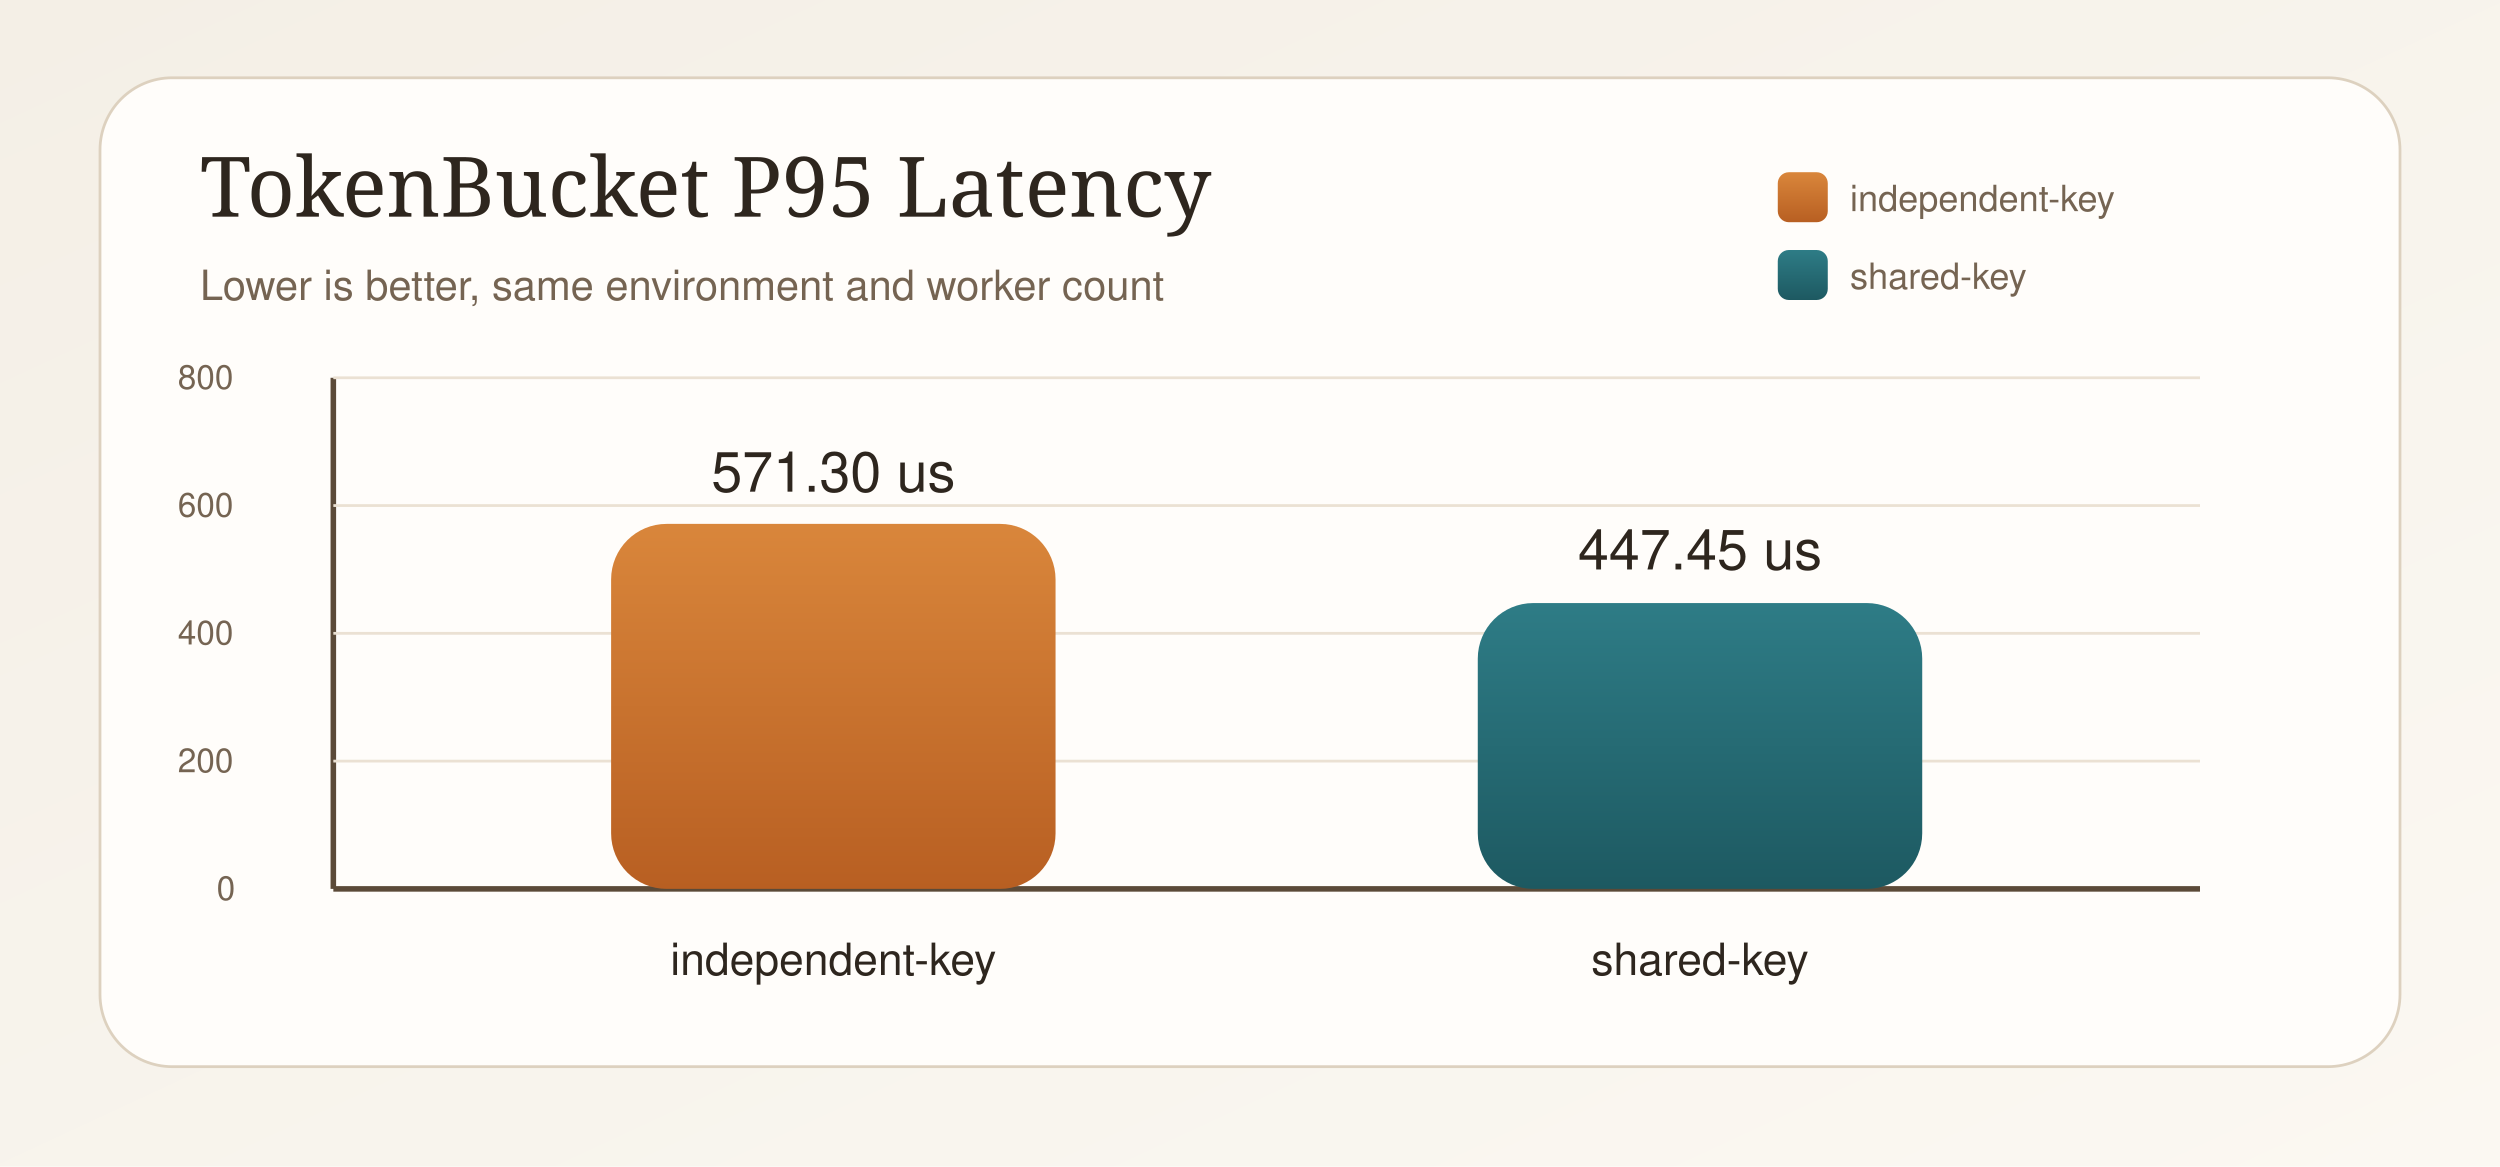
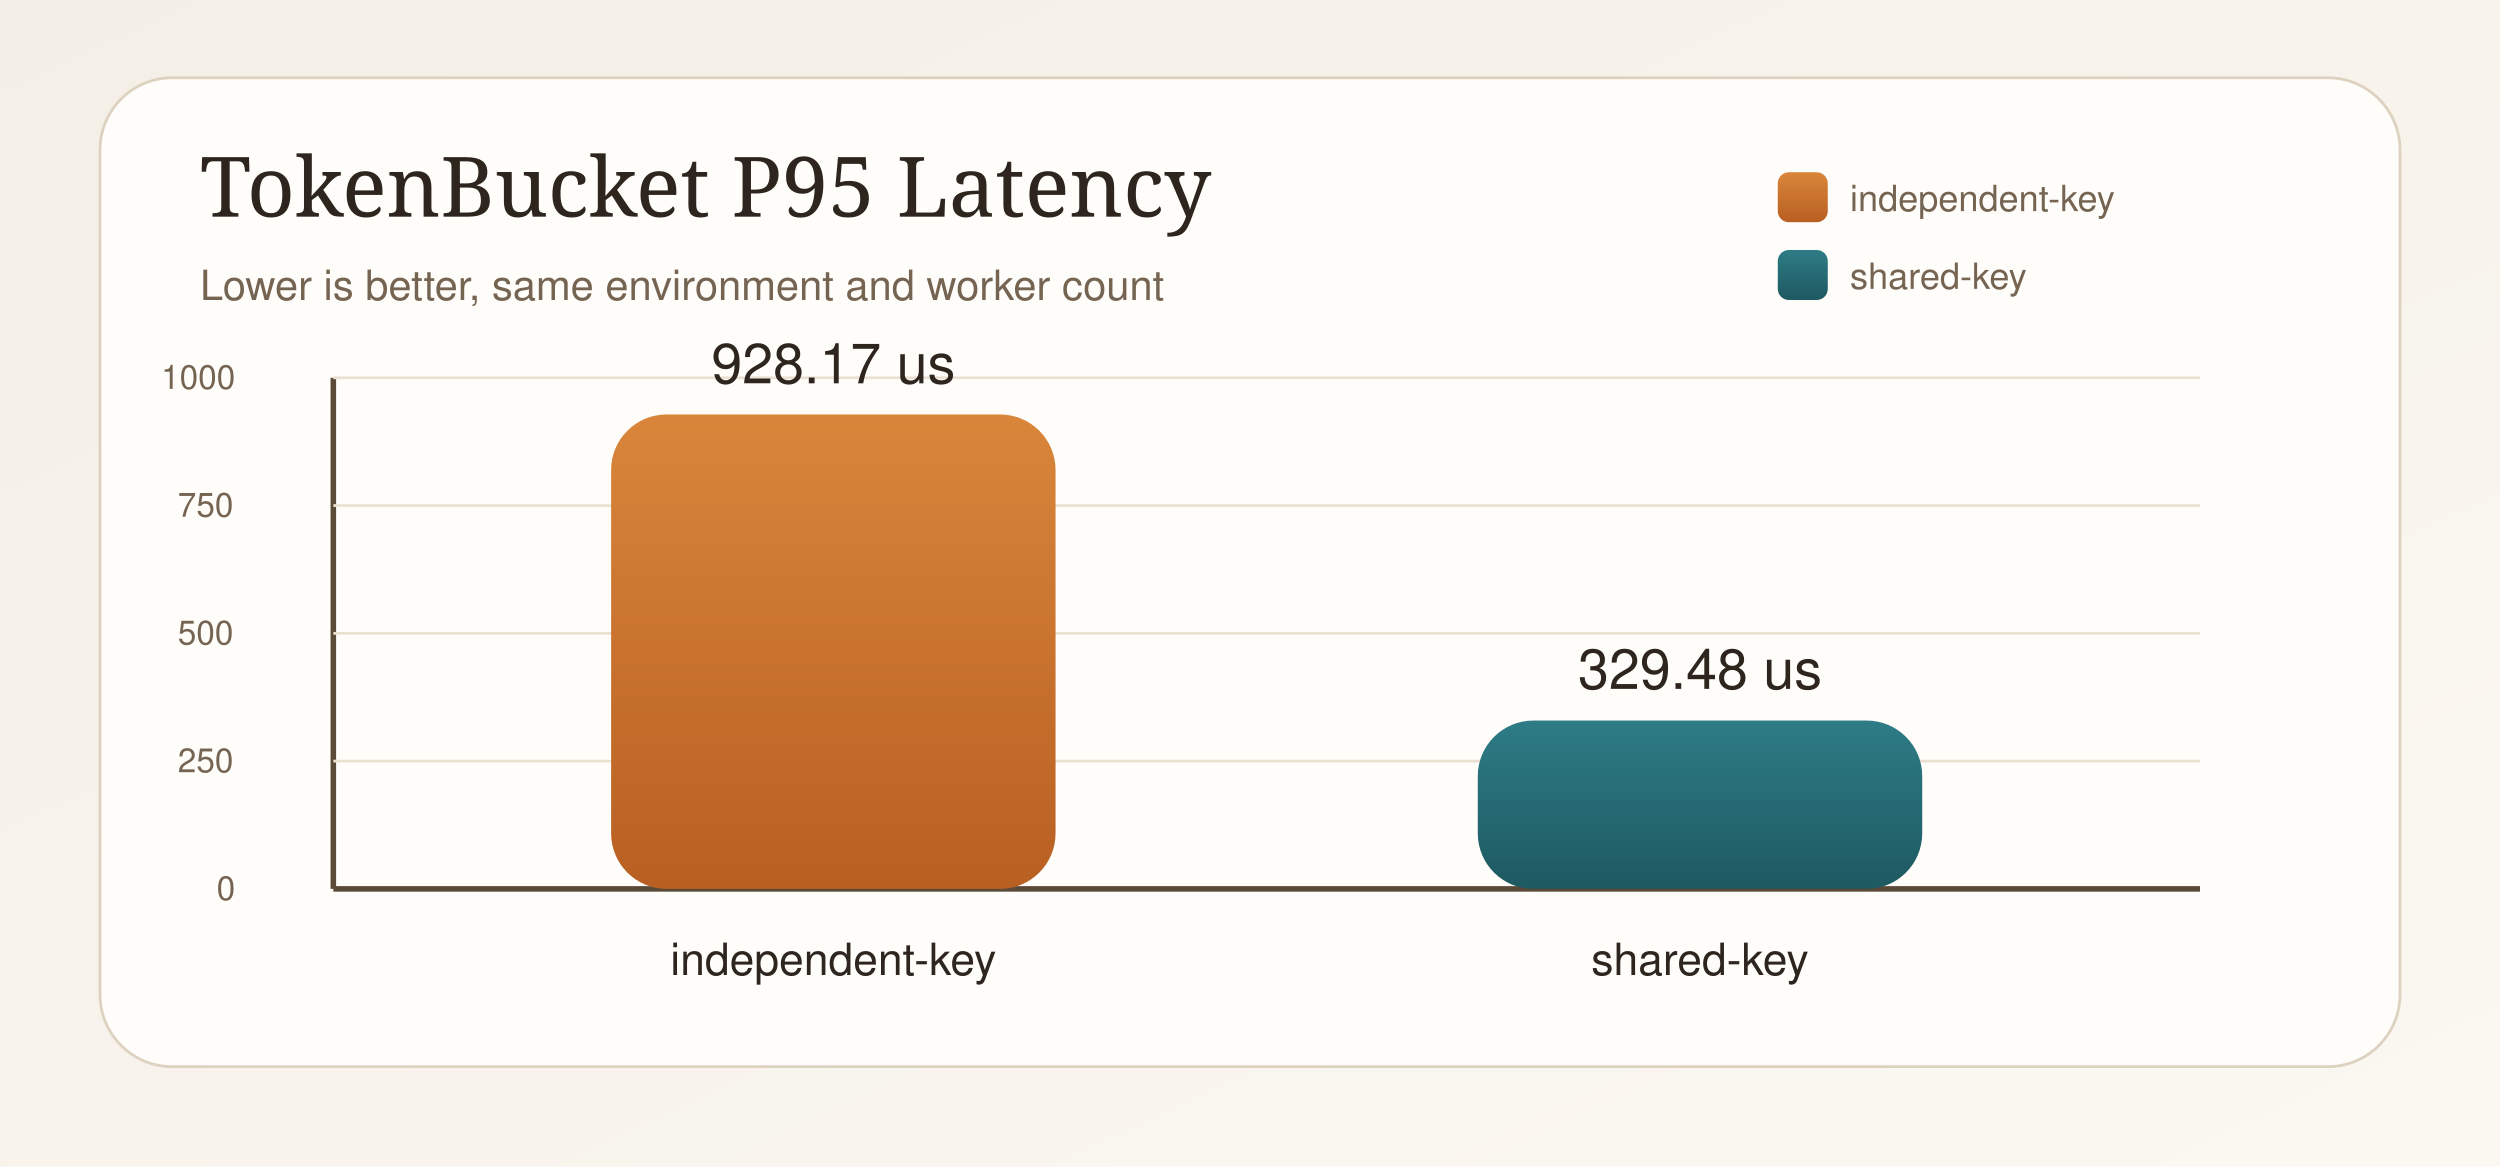
<svg xmlns="http://www.w3.org/2000/svg" width="900" height="420" viewBox="0 0 900 420" role="img" aria-labelledby="title desc">
  <defs>
    <linearGradient id="bg" x1="0" y1="0" x2="1" y2="1">
      <stop offset="0%" stop-color="#f4efe6" />
      <stop offset="100%" stop-color="#fbf8f2" />
    </linearGradient>
    <linearGradient id="barA" x1="0" y1="0" x2="0" y2="1">
      <stop offset="0%" stop-color="#d9863b" />
      <stop offset="100%" stop-color="#b85f22" />
    </linearGradient>
    <linearGradient id="barB" x1="0" y1="0" x2="0" y2="1">
      <stop offset="0%" stop-color="#2e7c86" />
      <stop offset="100%" stop-color="#1d5961" />
    </linearGradient>
  </defs>
  <rect width="900" height="420" fill="url(#bg)" />
  <rect x="36" y="28" width="828" height="356" rx="26" fill="#fffdfa" stroke="#ddd1bf" />
  <text x="72" y="78" font-family="Georgia, serif" font-size="30" fill="#2e261e">TokenBucket P95 Latency</text>
  <text x="72" y="108" font-family="Helvetica, Arial, sans-serif" font-size="15" fill="#756452">Lower is better, same environment and worker count</text>
  <line x1="120" y1="320" x2="792" y2="320" stroke="#5b4a38" stroke-width="2" />
  <line x1="120" y1="320" x2="120" y2="136" stroke="#5b4a38" stroke-width="2" />
  <g font-family="Helvetica, Arial, sans-serif" font-size="12" fill="#756452">
    <text x="78" y="324">0</text>
-     <text x="64" y="278">200</text>
-     <text x="64" y="232">400</text>
-     <text x="64" y="186">600</text>
-     <text x="64" y="140">800</text>
+     <text x="64" y="278">250</text>
+     <text x="64" y="232">500</text>
+     <text x="64" y="186">750</text>
+     <text x="58" y="140">1000</text>
  </g>
  <g stroke="#ebe1d3" stroke-width="1">
    <line x1="120" y1="274" x2="792" y2="274" />
    <line x1="120" y1="228" x2="792" y2="228" />
    <line x1="120" y1="182" x2="792" y2="182" />
    <line x1="120" y1="136" x2="792" y2="136" />
  </g>
-   <rect x="220" y="188.6" width="160" height="131.4" rx="20" fill="url(#barA)" />
-   <rect x="532" y="217.1" width="160" height="102.9" rx="20" fill="url(#barB)" />
+   <rect x="220" y="149.2" width="160" height="170.8" rx="20" fill="url(#barA)" />
+   <rect x="532" y="259.4" width="160" height="60.6" rx="20" fill="url(#barB)" />
  <g font-family="Helvetica, Arial, sans-serif" fill="#2e261e">
-     <text x="300" y="177" text-anchor="middle" font-size="20">571.30 us</text>
-     <text x="612" y="205" text-anchor="middle" font-size="20">447.45 us</text>
+     <text x="300" y="138" text-anchor="middle" font-size="20">928.17 us</text>
+     <text x="612" y="248" text-anchor="middle" font-size="20">329.48 us</text>
    <text x="300" y="351" text-anchor="middle" font-size="16">independent-key</text>
    <text x="612" y="351" text-anchor="middle" font-size="16">shared-key</text>
  </g>
  <rect x="640" y="62" width="18" height="18" rx="4" fill="url(#barA)" />
  <text x="666" y="76" font-family="Helvetica, Arial, sans-serif" font-size="13" fill="#756452">independent-key</text>
  <rect x="640" y="90" width="18" height="18" rx="4" fill="url(#barB)" />
  <text x="666" y="104" font-family="Helvetica, Arial, sans-serif" font-size="13" fill="#756452">shared-key</text>
</svg>
